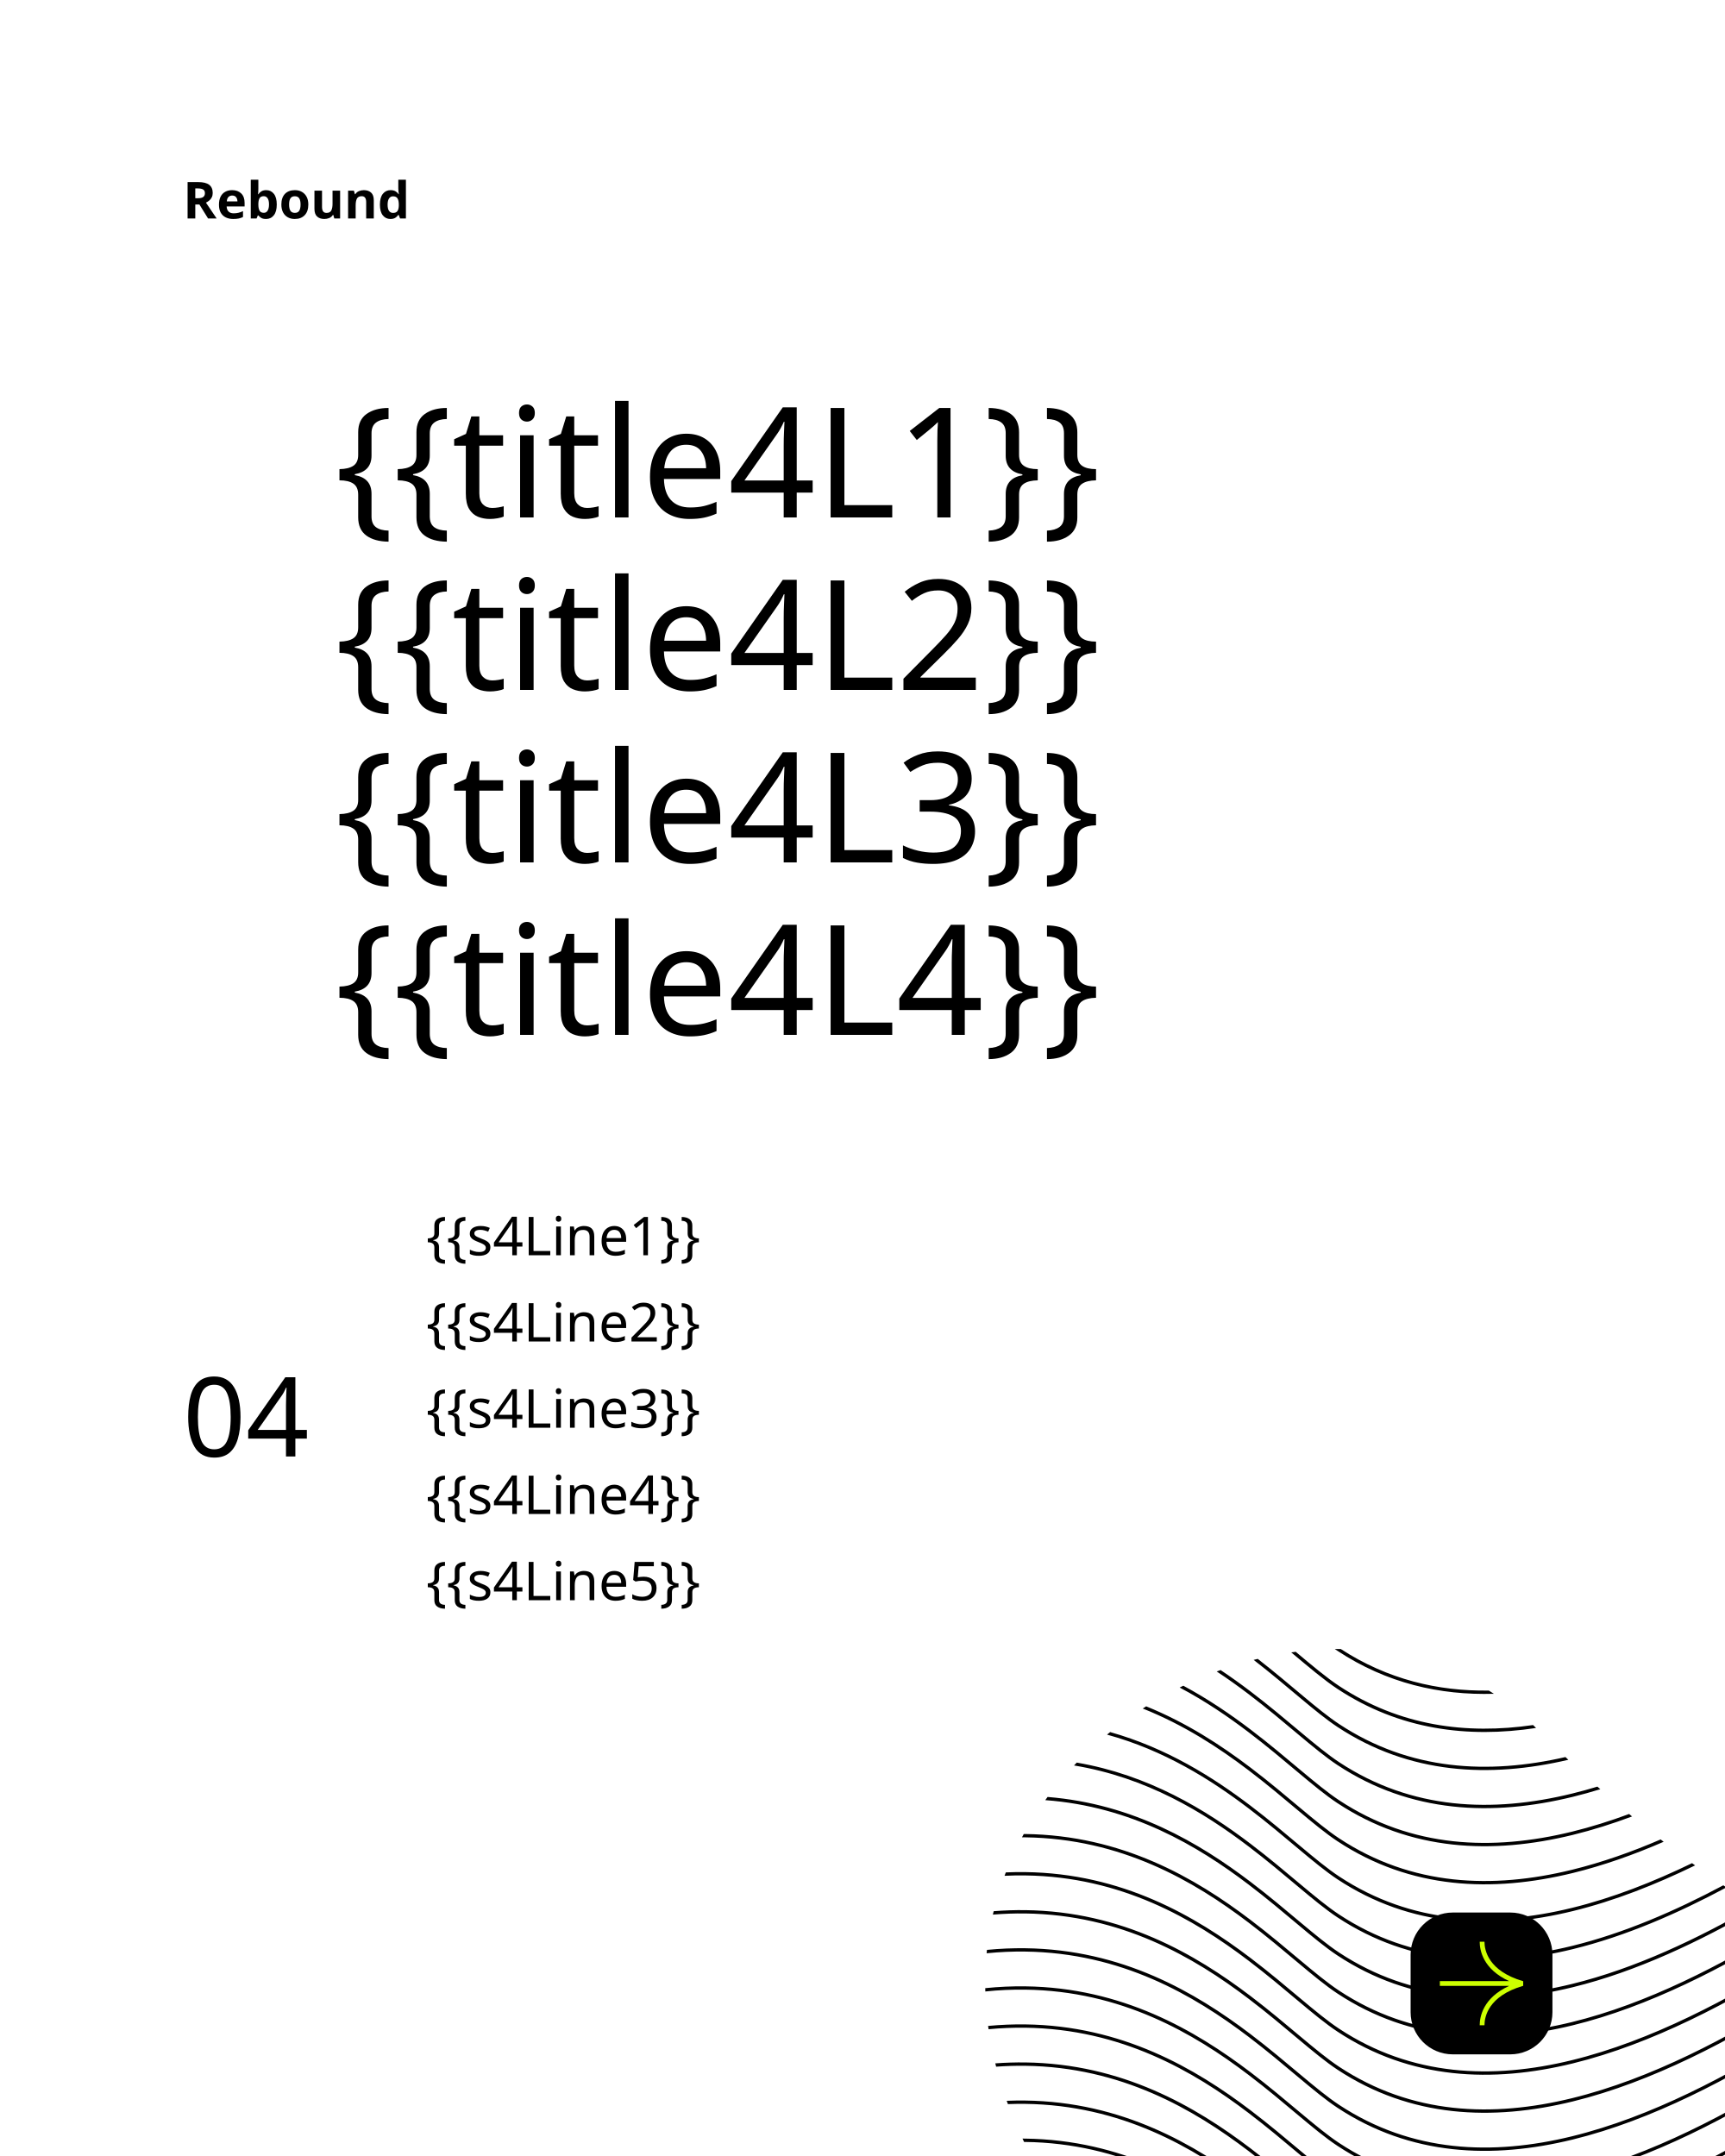
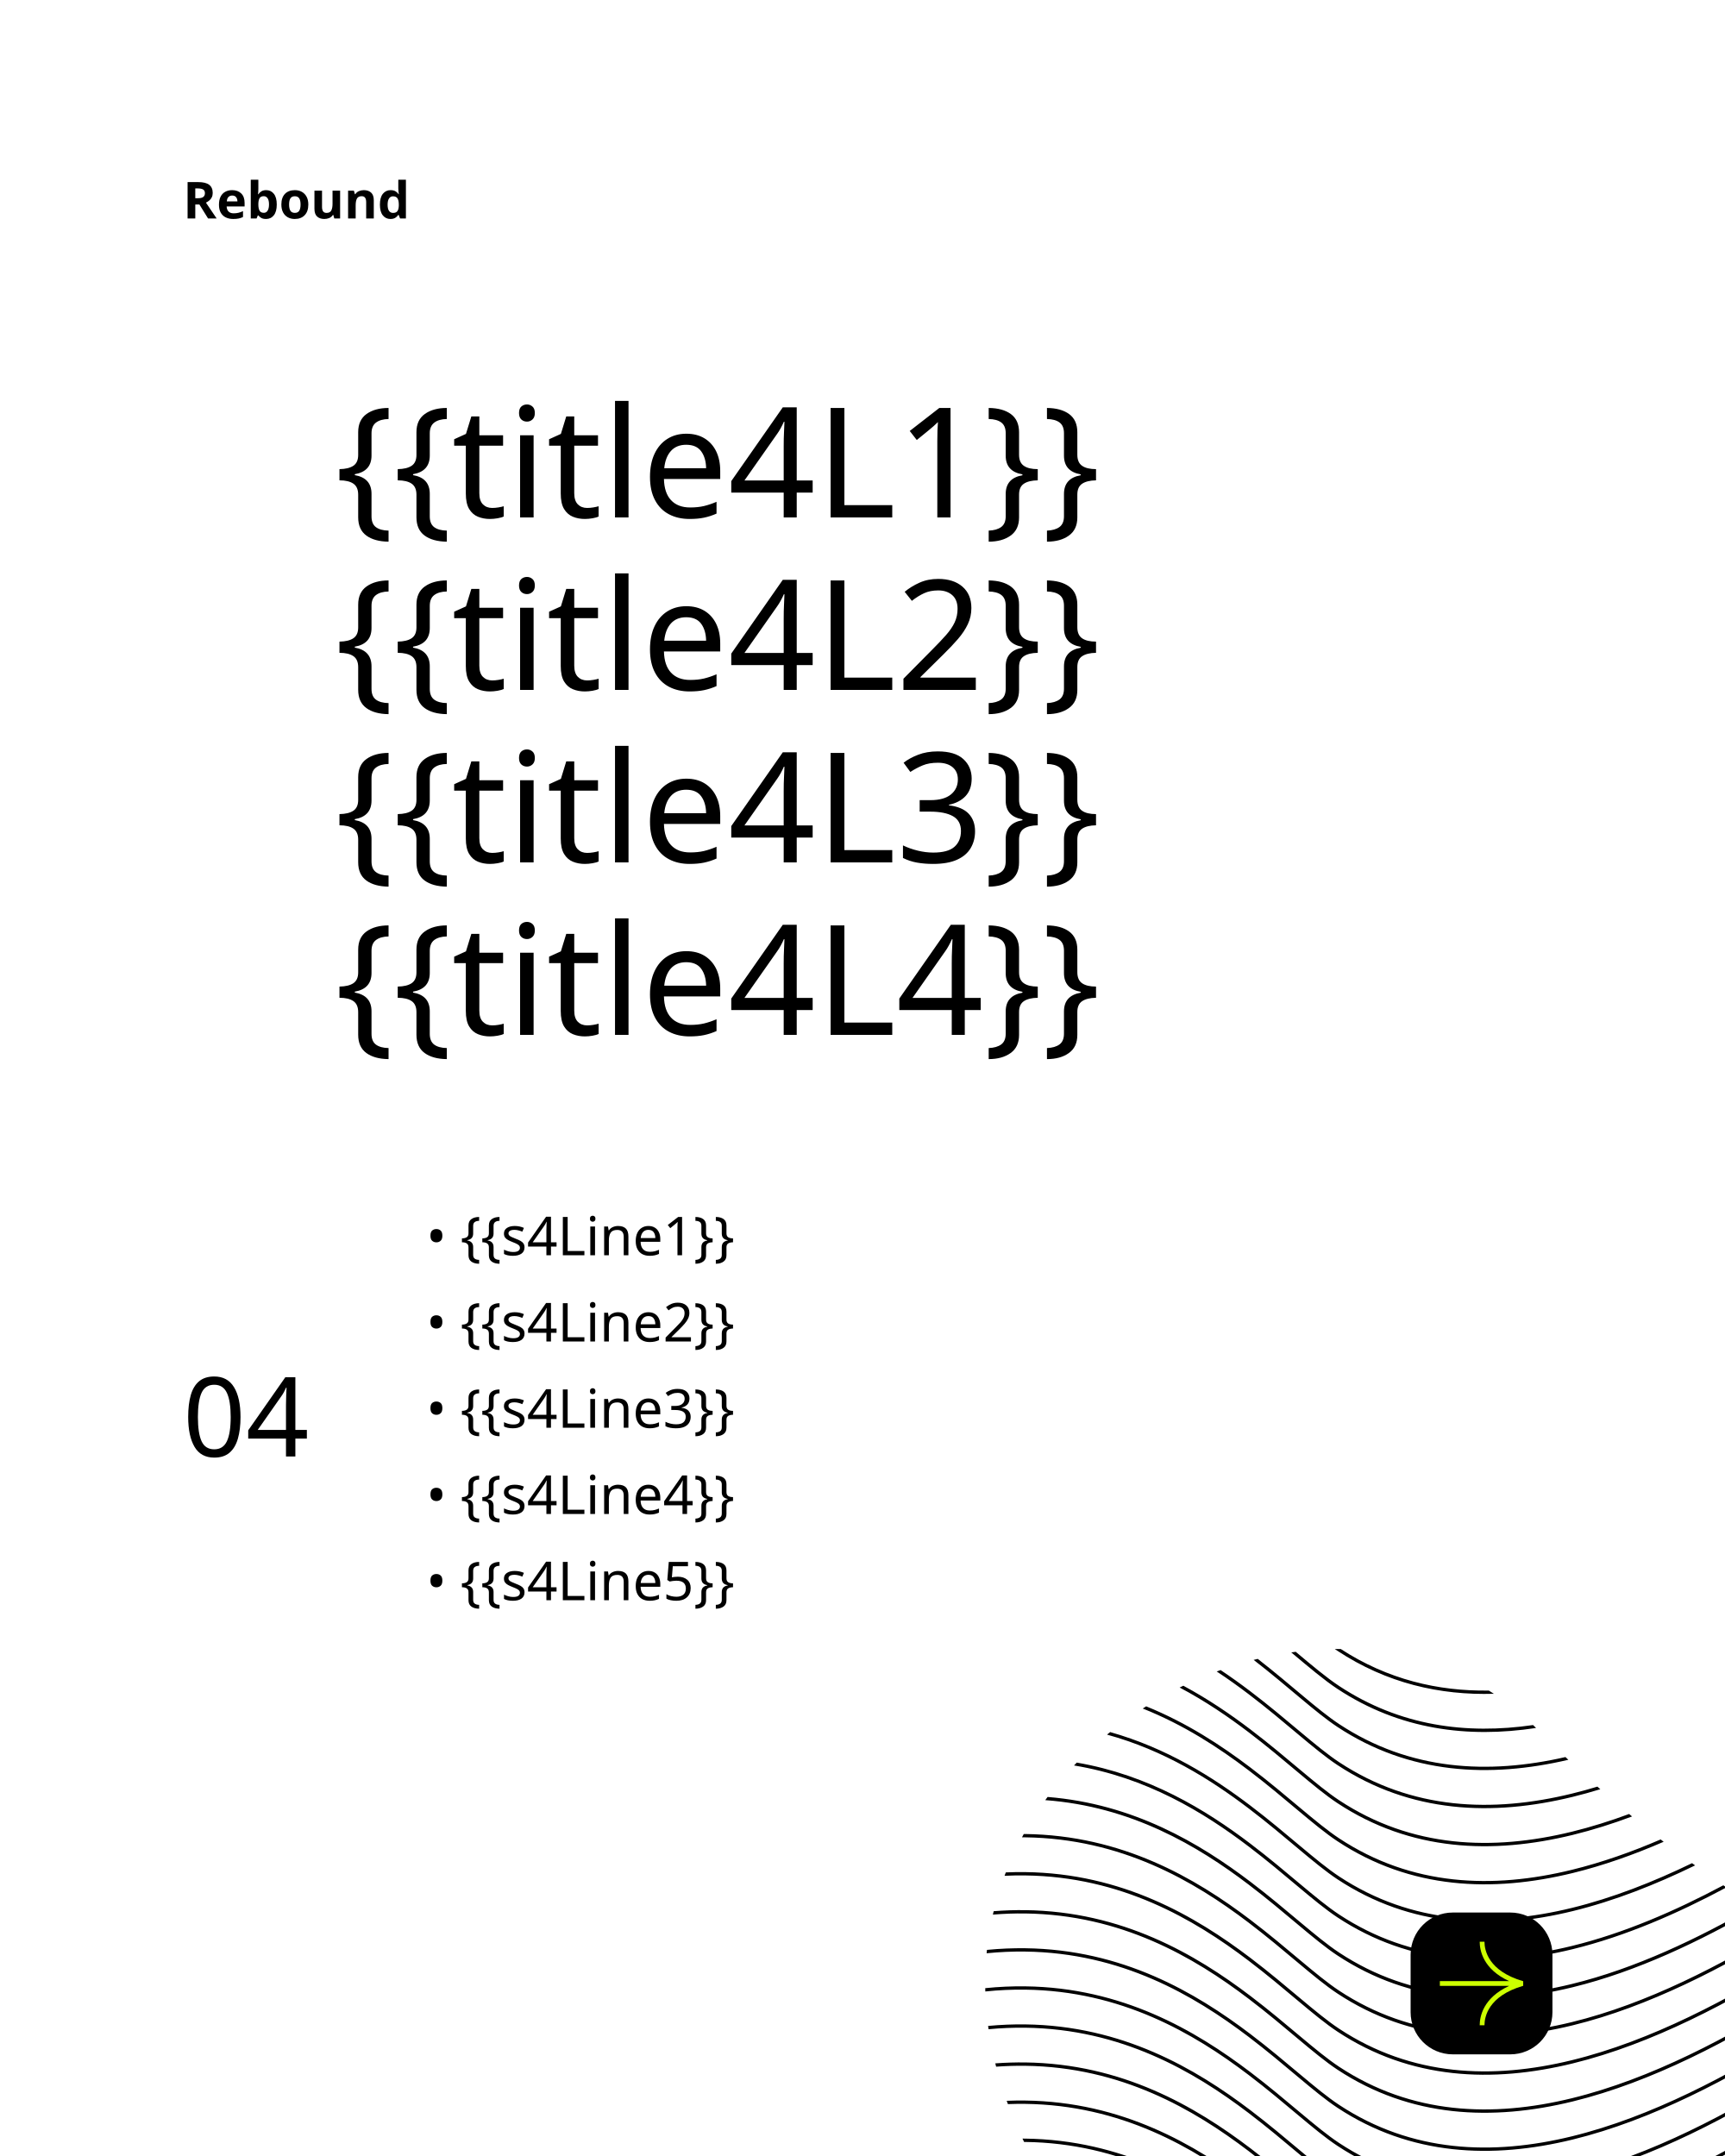
<svg xmlns="http://www.w3.org/2000/svg" viewBox="0 0 900 1125">
  <defs>
    <style>
      @font-face {
        font-family: 'Poppins';
        src: url('fonts/Poppins-Regular.ttf') format('truetype');
        font-weight: 400; /* normal */
        font-style: normal;
      }
      @font-face {
        font-family: 'Poppins';
        src: url('fonts/Poppins-Medium.ttf') format('truetype'); /* Definida por consistencia */
        font-weight: 500; /* medium */
        font-style: normal;
      }
      @font-face {
        font-family: 'Poppins';
        src: url('fonts/Poppins-Bold.ttf') format('truetype');
        font-weight: 700; /* bold */
        font-style: normal;
      }
      .cls-1 {
        font-size: 80px;
        font-family: 'Poppins', sans-serif;
        font-weight: 400;
      }
      .cls-1, .cls-2, .cls-3 {
        font-family: 'Poppins', sans-serif;
        font-weight: 400;
      }
      .cls-4, .cls-5 {
        fill: #fff;
      }
      .cls-2 {
        font-size: 57.6px;
      }
      .cls-3 {
        font-size: 28px;
      }
      .cls-5, .cls-6 {
        fill-rule: evenodd;
      }
      .cls-7 {
        fill: none;
      }
      .cls-8 {
        clip-path: url(#clippath-1);
      }
      .cls-9 {
        fill: #cf0;
      }
      .cls-10 {
        font-family: 'Poppins', sans-serif;
        font-size: 26.6px;
        font-weight: 700;
      }
      .cls-11 {
        clip-path: url(#clippath-2);
      }
      .cls-12 {
        clip-path: url(#clippath);
      }
    </style>
    <clipPath id="clippath">
      <rect class="cls-7" x="514.03" y="860.45" width="385.97" height="264.55" />
    </clipPath>
    <clipPath id="clippath-1">
      <rect class="cls-7" x="-404.79" y="860.45" width="385.97" height="264.55" />
    </clipPath>
    <clipPath id="clippath-2">
      <rect class="cls-7" x="751.22" y="1013.21" width="43.5" height="43.5" />
    </clipPath>
  </defs>
  <g id="BACKGROUND">
    <rect class="cls-4" y="0" width="900" height="1125" />
  </g>
  <g id="TEXTO">
    <g>
      {% if s4Line1 %}<text class="cls-3" transform="translate(222.42 655.00)">
-         <tspan x="0" y="0">{{s4Line1}}</tspan>
+         <tspan x="0" y="0">• {{s4Line1}}</tspan>
      </text>{% endif %}
      {% if s4Line2 %}<text class="cls-3" transform="translate(222.42 700.00)">
-         <tspan x="0" y="0">{{s4Line2}}</tspan>
+         <tspan x="0" y="0">• {{s4Line2}}</tspan>
      </text>{% endif %}
      {% if s4Line3 %}<text class="cls-3" transform="translate(222.42 745.00)">
-         <tspan x="0" y="0">{{s4Line3}}</tspan>
+         <tspan x="0" y="0">• {{s4Line3}}</tspan>
      </text>{% endif %}
      {% if s4Line4 %}<text class="cls-3" transform="translate(222.42 790.00)">
-         <tspan x="0" y="0">{{s4Line4}}</tspan>
+         <tspan x="0" y="0">• {{s4Line4}}</tspan>
      </text>{% endif %}
      {% if s4Line5 %}<text class="cls-3" transform="translate(222.42 835.00)">
-         <tspan x="0" y="0">{{s4Line5}}</tspan>
+         <tspan x="0" y="0">• {{s4Line5}}</tspan>
      </text>{% endif %}
    </g>
    <text class="cls-10" transform="translate(95.48 114)">
      <tspan x="0" y="0">Rebound</tspan>
    </text>
    <text class="cls-2" transform="translate(95.36 760.00)">
      <tspan x="0" y="0">04</tspan>
    </text>
    {% if title4L1 %}<text class="cls-1" transform="translate(174.88 270.00)">
      <tspan x="0" y="0">{{title4L1}}</tspan>
    </text>{% endif %}
    {% if title4L2 %}<text class="cls-1" transform="translate(174.88 360.00)">
      <tspan x="0" y="0">{{title4L2}}</tspan>
    </text>{% endif %}
    {% if title4L3 %}<text class="cls-1" transform="translate(174.88 450.00)">
      <tspan x="0" y="0">{{title4L3}}</tspan>
    </text>{% endif %}
    {% if title4L4 %}<text class="cls-1" transform="translate(174.88 540.00)">
      <tspan x="0" y="0">{{title4L4}}</tspan>
    </text>{% endif %}
  </g>
  <g id="MISC">
    <g class="cls-12">
      <path class="cls-6" d="M696.41,860.46c.44.3.88.6,1.32.89,25.79,17.02,53.54,23.3,81.68,22.47-.87-.57-1.75-1.13-2.63-1.68-26.6.37-52.8-5.81-77.24-21.68-1.04,0-2.08,0-3.12,0ZM676.02,861.91c-.77.1-1.54.21-2.32.32,9.19,7.7,17.14,14.44,24.04,18.99,32.49,21.44,68.09,25.84,103.67,20.44l-.27-.27c-.25-.24-.5-.49-.75-.74l-.54-.52c-34.74,5.03-69.44.55-101.15-20.37-6.55-4.32-14.06-10.63-22.68-17.86ZM656.22,865.61l-.75.18c-.32.08-.64.16-.96.24l-.43.11c17.98,13.9,32.27,27.42,43.66,34.94,37.63,24.82,79.41,26.81,120.52,17.18-.5-.48-1-.95-1.5-1.43-40.3,9.23-81.2,7.12-118.06-17.2-11.14-7.35-25.05-20.45-42.48-34.03ZM636.84,871.44l-.44.16c-.31.11-.63.23-.94.34l-.65.24c5.87,3.86,11.41,7.85,16.65,11.83,19.22,14.6,34.34,29.07,46.28,36.95,38.32,25.28,80.95,26.88,122.79,16.64,4.82-1.18,9.63-2.52,14.42-3.99l-.79-.7-.73-.65c-4.42,1.34-8.87,2.57-13.32,3.65-41.37,10.12-83.53,8.59-121.42-16.4-11.92-7.86-27.01-22.31-46.19-36.88-4.95-3.76-10.17-7.53-15.67-11.19ZM617.39,879.61l-.39.19c-.3.15-.6.29-.9.44l-.63.31c13.37,7.07,25.31,15.22,35.98,23.33,19.22,14.6,34.34,29.07,46.28,36.95,38.32,25.28,80.95,26.87,122.79,16.64,10.4-2.55,20.76-5.82,30.99-9.65l-.69-.57-.85-.71c-9.87,3.65-19.84,6.79-29.86,9.24-41.37,10.12-83.53,8.59-121.42-16.4-11.92-7.86-27.01-22.31-46.19-36.88-10.45-7.94-22.11-15.91-35.11-22.89ZM598.02,890.36l-.36.23c-.28.18-.57.36-.85.54l-.59.38c21.44,8.52,39.69,20.43,55.24,32.25,19.22,14.6,34.34,29.07,46.28,36.95,38.32,25.28,80.95,26.87,122.79,16.64,16.03-3.92,31.95-9.58,47.46-16.31-.52-.4-1.04-.81-1.56-1.22-15.14,6.52-30.67,12.01-46.31,15.84-41.37,10.12-83.53,8.59-121.42-16.4-11.92-7.86-27.01-22.31-46.19-36.88-15.39-11.69-33.4-23.46-54.49-32.01ZM579.23,903.78l-.42.34c-.26.21-.52.43-.78.64l-.44.37c29.71,8.14,54,23.39,73.88,38.5,19.22,14.6,34.34,29.07,46.28,36.95,38.32,25.28,80.95,26.88,122.79,16.64,21.74-5.32,43.27-13.83,63.86-23.86-.53-.38-1.06-.77-1.59-1.16-20.23,9.8-41.35,18.12-62.69,23.34-41.37,10.12-83.53,8.59-121.42-16.4-11.92-7.86-27.01-22.31-46.19-36.88-19.77-15.02-43.87-30.17-73.28-38.46ZM561.81,919.7l-.11.12c-.23.24-.47.49-.7.73l-.64.67c37.71,6.21,67.5,24.34,91.09,42.27,19.22,14.6,34.34,29.07,46.28,36.95,38.32,25.28,80.95,26.88,122.79,16.64,27.57-6.75,54.81-18.63,80.22-32.23l-1.05-.71-.57-.39c-25.06,13.36-51.87,25.01-79.01,31.65-41.37,10.12-83.53,8.59-121.42-16.4-11.92-7.86-27.01-22.31-46.19-36.88-23.55-17.89-53.23-35.96-90.7-42.4ZM546.58,937.66l-.51.68c-.2.27-.4.54-.6.82l-.11.15c44.91,3.32,79.45,23.82,106.08,44.05,19.22,14.6,34.34,29.07,46.28,36.95,38.32,25.28,80.95,26.87,122.79,16.64,33.58-8.22,66.66-24.06,96.56-41.34l-.36-.23-1.29-.83c-29.56,17.03-62.19,32.6-95.33,40.7-41.37,10.12-83.53,8.59-121.42-16.4-11.92-7.86-27.01-22.31-46.19-36.88-26.65-20.25-61.16-40.73-105.92-44.32ZM534.15,956.98c-.32.57-.63,1.15-.94,1.73.56,0,1.12,0,1.68.01,50.07.64,87.89,22.72,116.56,44.51,19.22,14.6,34.34,29.07,46.28,36.95,38.32,25.28,80.95,26.88,122.79,16.64,39.84-9.75,78.97-30.23,112.93-51.11l-.69-.41-.99-.6c-33.64,20.63-72.3,40.8-111.66,50.43-41.37,10.12-83.53,8.59-121.42-16.4-11.92-7.86-27.01-22.31-46.19-36.88-28.92-21.97-67.09-44.22-117.59-44.86h-.76ZM524.78,977.02c-.23.59-.45,1.18-.67,1.77,3.66-.18,7.25-.24,10.79-.19,50.07.64,87.89,22.72,116.56,44.51,19.22,14.6,34.34,29.07,46.28,36.95,38.32,25.28,80.95,26.88,122.79,16.64,41.7-10.2,82.61-32.16,117.65-54.03,4-2.5,8.18-4.85,12.49-7.04-.61-.34-1.22-.68-1.82-1.02-4,2.06-7.87,4.26-11.59,6.58-34.89,21.78-75.62,43.66-117.14,53.81-41.37,10.12-83.53,8.59-121.42-16.4-11.92-7.86-27.01-22.31-46.19-36.88-28.92-21.97-67.09-44.22-117.59-44.86-3.33-.04-6.71,0-10.14.16ZM518.44,997.27l-.2.85-.21.92c5.77-.47,11.4-.66,16.87-.59,50.07.64,87.89,22.72,116.56,44.51,19.22,14.6,34.34,29.07,46.28,36.95,38.32,25.28,80.95,26.87,122.79,16.64,41.7-10.2,82.61-32.16,117.65-54.03,10.04-6.27,21.13-11.59,32.95-15.84l-.73-.41c-.29-.16-.57-.32-.86-.48l-.42-.23c-11.41,4.21-22.13,9.4-31.86,15.48-34.89,21.78-75.62,43.66-117.14,53.81-41.37,10.12-83.53,8.59-121.42-16.4-11.92-7.86-27.01-22.31-46.19-36.88-28.92-21.97-67.09-44.22-117.59-44.86-5.35-.07-10.84.11-16.48.55ZM514.94,1017.45c-.06.57-.12,1.17-.18,1.76,6.92-.69,13.63-.97,20.13-.88,50.07.64,87.89,22.72,116.56,44.5,19.22,14.6,34.34,29.07,46.28,36.95,38.32,25.28,80.95,26.87,122.79,16.64,41.7-10.2,82.61-32.16,117.65-54.03,15.93-9.94,34.51-17.51,54.49-22.22-.63-.44-1.27-.88-1.91-1.32-19.59,4.77-37.82,12.28-53.5,22.07-34.89,21.78-75.62,43.66-117.14,53.81-41.37,10.12-83.53,8.59-121.42-16.4-11.92-7.86-27.01-22.31-46.19-36.88-28.92-21.97-67.09-44.22-117.59-44.86-6.46-.08-13.11.19-19.97.86ZM514.04,1037.41c.01.59.02,1.17.04,1.74,7.16-.74,14.1-1.04,20.81-.95,50.07.64,87.89,22.72,116.56,44.51,19.22,14.6,34.34,29.07,46.28,36.95,38.32,25.28,80.95,26.88,122.79,16.64,41.7-10.2,82.61-32.16,117.65-54.03,21.31-13.3,47.38-22.35,75.16-26.01-.58-.51-1.16-1.01-1.75-1.5-27.48,3.82-53.22,12.85-74.34,26.04-34.89,21.78-75.62,43.66-117.14,53.81-41.37,10.12-83.53,8.59-121.42-16.4-11.92-7.86-27.01-22.31-46.19-36.88-28.92-21.97-67.09-44.22-117.59-44.86-6.74-.09-13.69.21-20.87.95ZM515.54,1057.13c.08.58.16,1.15.24,1.72,6.56-.62,12.93-.86,19.11-.79,50.07.64,87.89,22.72,116.56,44.51,19.22,14.6,34.34,29.07,46.28,36.95,38.32,25.28,80.95,26.88,122.79,16.64,41.7-10.2,82.61-32.16,117.65-54.03,26.03-16.25,59.14-26.14,93.84-27.63-.5-.55-1-1.1-1.52-1.65-34.48,1.71-67.33,11.64-93.24,27.81-34.89,21.78-75.62,43.66-117.14,53.81-41.37,10.12-83.53,8.6-121.42-16.4-11.92-7.86-27.01-22.31-46.19-36.88-28.92-21.97-67.09-44.22-117.59-44.86-6.26-.08-12.72.17-19.37.8ZM519.29,1076.68l.19.76.24.95c5.18-.37,10.23-.52,15.17-.46,50.07.64,87.89,22.72,116.56,44.5,19.22,14.6,34.34,29.07,46.28,36.95,38.32,25.28,80.95,26.87,122.79,16.64,41.7-10.2,82.61-32.16,117.65-54.03,29.96-18.7,69.32-28.99,109.64-27.73-.41-.59-.82-1.17-1.24-1.76-40.24-1.01-79.42,9.34-109.33,28.01-34.89,21.78-75.62,43.66-117.14,53.81-41.37,10.12-83.53,8.59-121.42-16.4-11.92-7.86-27.01-22.31-46.19-36.88-28.92-21.97-67.09-44.22-117.59-44.86-5.08-.06-10.29.09-15.62.48ZM525.24,1096.21c.2.56.41,1.14.63,1.71,3.05-.12,6.06-.15,9.02-.12,50.07.64,87.89,22.72,116.56,44.51,19.22,14.6,34.34,29.07,46.28,36.95,38.32,25.28,80.95,26.88,122.79,16.64,41.7-10.2,82.61-32.16,117.65-54.03,33.02-20.61,77.44-31,122.02-26.98-.3-.6-.62-1.21-.93-1.81-44.61-3.79-88.96,6.69-122.01,27.31-34.89,21.78-75.62,43.66-117.14,53.81-41.37,10.12-83.53,8.59-121.42-16.4-11.92-7.86-27.01-22.31-46.19-36.88-28.92-21.97-67.09-44.22-117.59-44.86-3.17-.04-6.4,0-9.67.14ZM533.48,1115.93c.27.56.55,1.15.84,1.74h.58c50.07.64,87.89,22.73,116.56,44.51,19.22,14.6,34.34,29.07,46.28,36.95,38.32,25.28,80.95,26.88,122.79,16.64,41.7-10.2,82.61-32.16,117.65-54.03,35.17-21.95,83.27-32.31,130.71-26.01-.2-.6-.4-1.21-.61-1.82-47.58-6.12-95.75,4.33-131.02,26.35-34.89,21.78-75.62,43.66-117.14,53.81-41.37,10.12-83.53,8.59-121.42-16.4-11.92-7.86-27.01-22.31-46.19-36.88-28.92-21.97-67.09-44.22-117.59-44.86-.47,0-.95-.01-1.43-.01ZM544.28,1136.18l.48.82.6,1c44.92,3.32,79.45,23.82,106.09,44.05,19.22,14.6,34.34,29.07,46.28,36.95,38.32,25.28,80.95,26.87,122.79,16.64,41.7-10.2,82.61-32.16,117.65-54.03,36.41-22.73,86.69-33.02,135.74-25.28-.09-.59-.19-1.19-.3-1.79-49.31-7.64-99.77,2.76-136.36,25.59-34.89,21.78-75.62,43.66-117.14,53.81-41.37,10.12-83.53,8.59-121.42-16.4-11.92-7.86-27.01-22.31-46.19-36.88-27.1-20.59-62.33-41.42-108.23-44.49ZM558.3,1157.57l.59.82.84,1.16c38.01,6.12,68,24.35,91.72,42.37,19.22,14.6,34.34,29.07,46.28,36.95,38.32,25.28,80.95,26.87,122.79,16.64,41.7-10.2,82.61-32.16,117.65-54.03,36.78-22.96,87.71-33.23,137.24-25.04v-.43c0-.26,0-.51,0-.77v-.55c-49.87-8.18-101.13,2.19-138.17,25.31-34.89,21.78-75.62,43.66-117.14,53.81-41.37,10.12-83.53,8.59-121.42-16.4-11.92-7.86-27.01-22.31-46.19-36.88-24.28-18.44-55.07-37.08-94.21-42.97ZM576.73,1181.26c.56.75,1.1,1.5,1.64,2.25,29.35,8.2,53.38,23.31,73.08,38.28,19.22,14.6,34.34,29.07,46.28,36.95,38.32,25.28,80.95,26.88,122.79,16.64,41.7-10.2,82.61-32.16,117.65-54.03,36.31-22.67,86.42-32.97,135.33-25.34.11-.57.21-1.13.3-1.7-49.36-7.7-99.91,2.69-136.56,25.56-34.89,21.78-75.62,43.66-117.14,53.81-41.37,10.12-83.53,8.59-121.42-16.4-11.92-7.86-27.01-22.31-46.19-36.88-20.33-15.45-45.23-31.03-75.78-39.14ZM590.77,1205.5c.32.73.62,1.45.92,2.18,23.41,8.59,43.12,21.33,59.76,33.97,19.22,14.6,34.34,29.07,46.28,36.95,38.32,25.28,80.95,26.88,122.79,16.64,41.7-10.2,82.61-32.16,117.65-54.03,34.99-21.84,82.79-32.21,130.01-26.1l.1-.26c.09-.25.18-.5.28-.75l.23-.65c-47.75-6.26-96.14,4.19-131.54,26.28-34.89,21.78-75.62,43.66-117.14,53.81-41.37,10.12-83.53,8.59-121.42-16.4-11.92-7.86-27.01-22.31-46.19-36.88-17.12-13.01-37.49-26.11-61.74-34.77ZM598.36,1228.27l.17.71c.07.29.14.57.21.86l.12.51c20.3,8.43,37.69,19.84,52.6,31.17,19.22,14.6,34.34,29.07,46.28,36.95,38.32,25.28,80.95,26.87,122.79,16.64,41.7-10.2,82.61-32.16,117.65-54.03,32.77-20.45,76.77-30.84,120.99-27.07l.36-.61c.14-.24.28-.49.42-.73l.17-.3c-44.89-4-89.6,6.48-122.86,27.24-34.89,21.78-75.62,43.66-117.14,53.81-41.37,10.12-83.53,8.59-121.42-16.4-11.92-7.86-27.01-22.31-46.19-36.88-15.31-11.63-33.21-23.34-54.15-31.87ZM991.07,1297.07c-19.72,4.78-38.06,12.31-53.82,22.14-2.7,1.69-5.44,3.37-8.21,5.06,2.57-.86,5.1-1.74,7.59-2.63l1.53-.96c13.88-8.66,29.77-15.52,46.84-20.26,2.05-1.11,4.07-2.23,6.05-3.36ZM602.42,1249.85l.09.65c.04.29.08.57.12.86l.07.51c18.66,8.24,34.79,18.92,48.76,29.52,19.22,14.6,34.34,29.07,46.28,36.95,38.32,25.28,80.95,26.87,122.79,16.64,41.7-10.2,82.61-32.16,117.65-54.03,29.4-18.35,67.85-28.6,107.41-27.79l.33-.39c.19-.23.39-.47.58-.7l.49-.6c-40.39-1.09-79.72,9.27-109.73,28-34.89,21.78-75.62,43.66-117.14,53.81-41.37,10.12-83.53,8.59-121.42-16.4-11.92-7.86-27.01-22.31-46.19-36.88-14.31-10.87-30.88-21.81-50.08-30.16ZM1027.24,1271.72c-33.28,2.16-64.89,11.96-89.98,27.63-26.76,16.71-56.96,33.47-88.32,44.96,3.2-.57,6.35-1.16,9.46-1.77,28.29-11.31,55.45-26.53,79.78-41.72,24.28-15.16,54.74-24.79,86.87-27.22.74-.62,1.47-1.25,2.19-1.88ZM604.84,1270.79l.02.22.18,1.78c17.67,8.08,33.04,18.31,46.42,28.47,19.22,14.6,34.34,29.07,46.28,36.95,27.33,18.03,56.84,24.01,86.71,22.25,1.74-.73,3.51-1.44,5.33-2.14-31.34,2.83-62.43-2.66-91.08-21.56-11.92-7.86-27.01-22.31-46.19-36.88-13.7-10.41-29.48-20.88-47.67-29.09ZM607.04,1291.67l.13,1.05.12.99c16.73,7.91,31.36,17.7,44.17,27.43,19.22,14.6,34.34,29.07,46.28,36.95,16.13,10.64,33.02,17.08,50.3,20.22l.98-.5c.38-.19.76-.39,1.14-.58l.46-.24c-17.84-2.93-35.3-9.38-51.92-20.35-11.92-7.86-27.01-22.31-46.19-36.88-13.15-9.99-28.21-20.04-45.47-28.08ZM618.82,1337.37c.46.93.93,1.86,1.42,2.77,11.46,6.43,21.83,13.6,31.21,20.73,12.73,9.67,23.66,19.28,33.06,26.96,1.39.41,2.77.77,4.12,1.1-10.07-8.02-21.99-18.7-36.13-29.45-10.07-7.65-21.26-15.33-33.69-22.12ZM610.6,1313.24c.17.73.33,1.46.51,2.19,15.15,7.56,28.53,16.59,40.35,25.57,19.22,14.6,34.34,29.07,46.28,36.95,7.02,4.63,14.19,8.47,21.48,11.59.97-.21,1.93-.44,2.88-.68-7.95-3.23-15.76-7.31-23.41-12.36-11.92-7.86-27.01-22.31-46.19-36.88-12.24-9.3-26.13-18.64-41.91-26.38Z" />
    </g>
  </g>
  <g id="ICONOS">
    <rect x="735.97" y="997.96" width="74" height="74" rx="22" ry="22" />
    <g class="cls-11">
      <path class="cls-9" d="M794.71,1033.8v2.39c-18.23,5.33-20.2,16.18-20.2,20.6h-2.49c0-4.36,1.64-14.26,15.37-20.55h-36.16v-2.49h36.16c-13.73-6.29-15.37-16.19-15.37-20.55h2.49c0,4.42,1.97,15.27,20.2,20.6Z" />
    </g>
  </g>
</svg>
